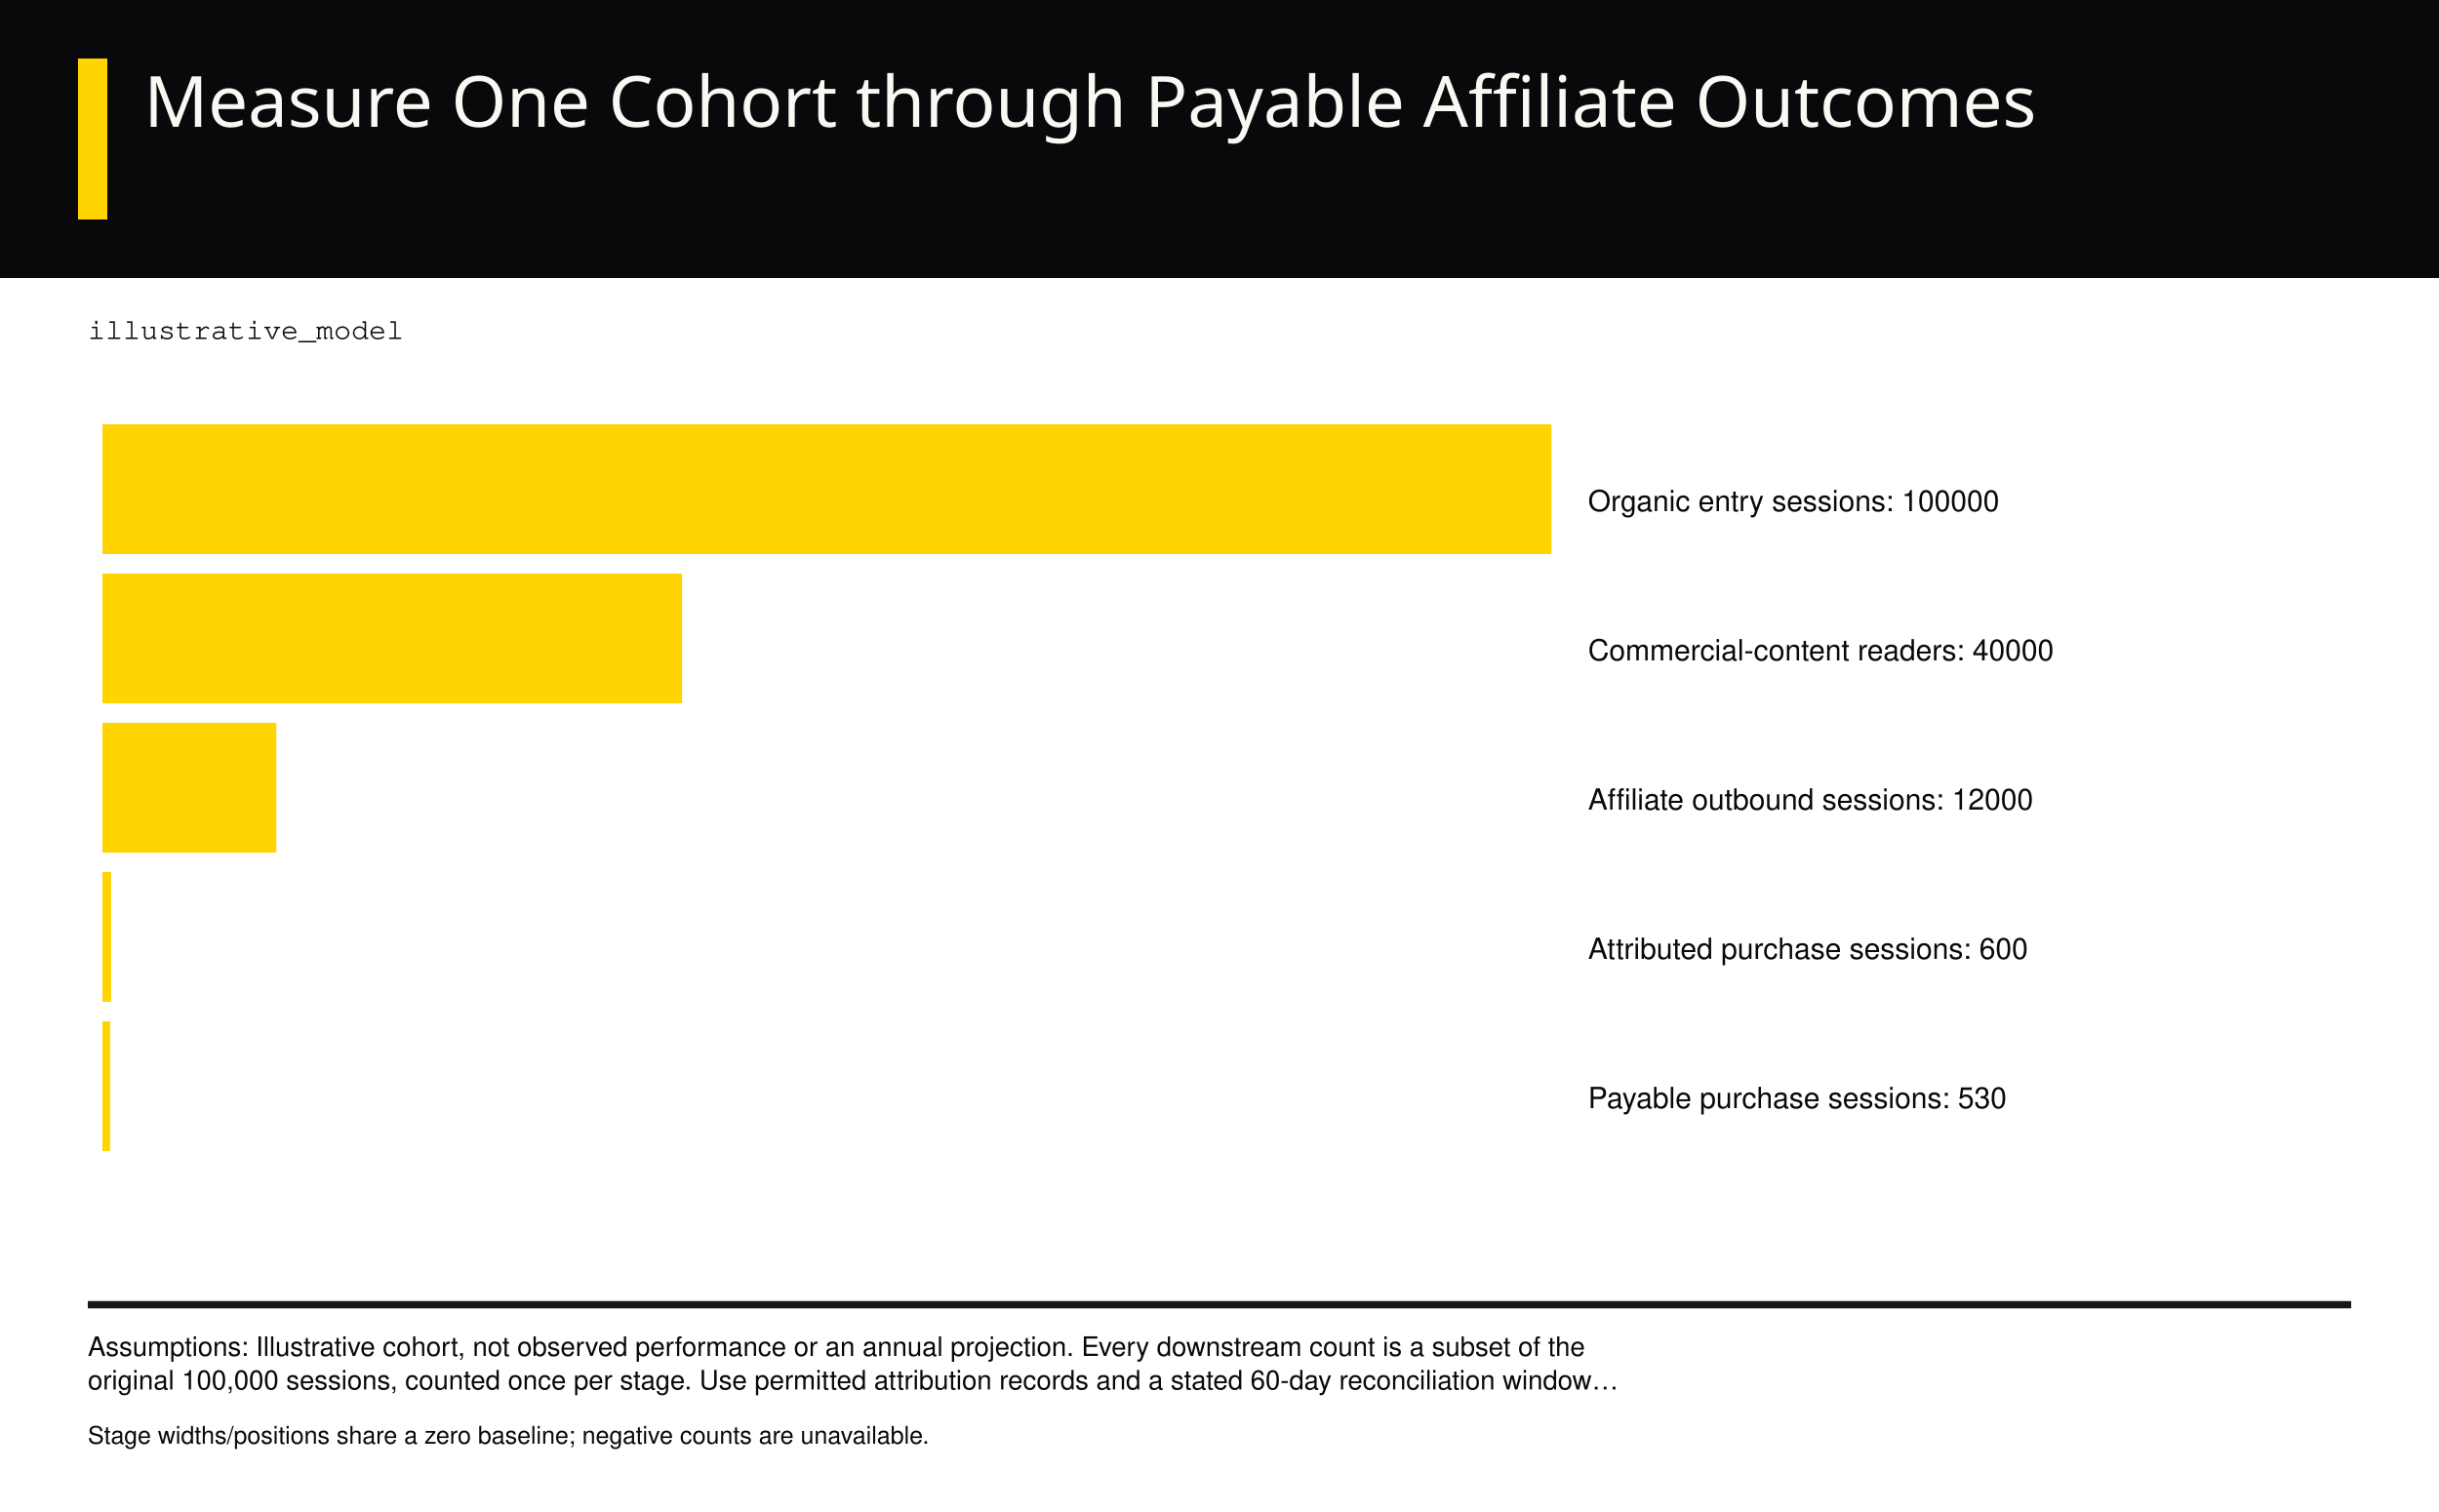
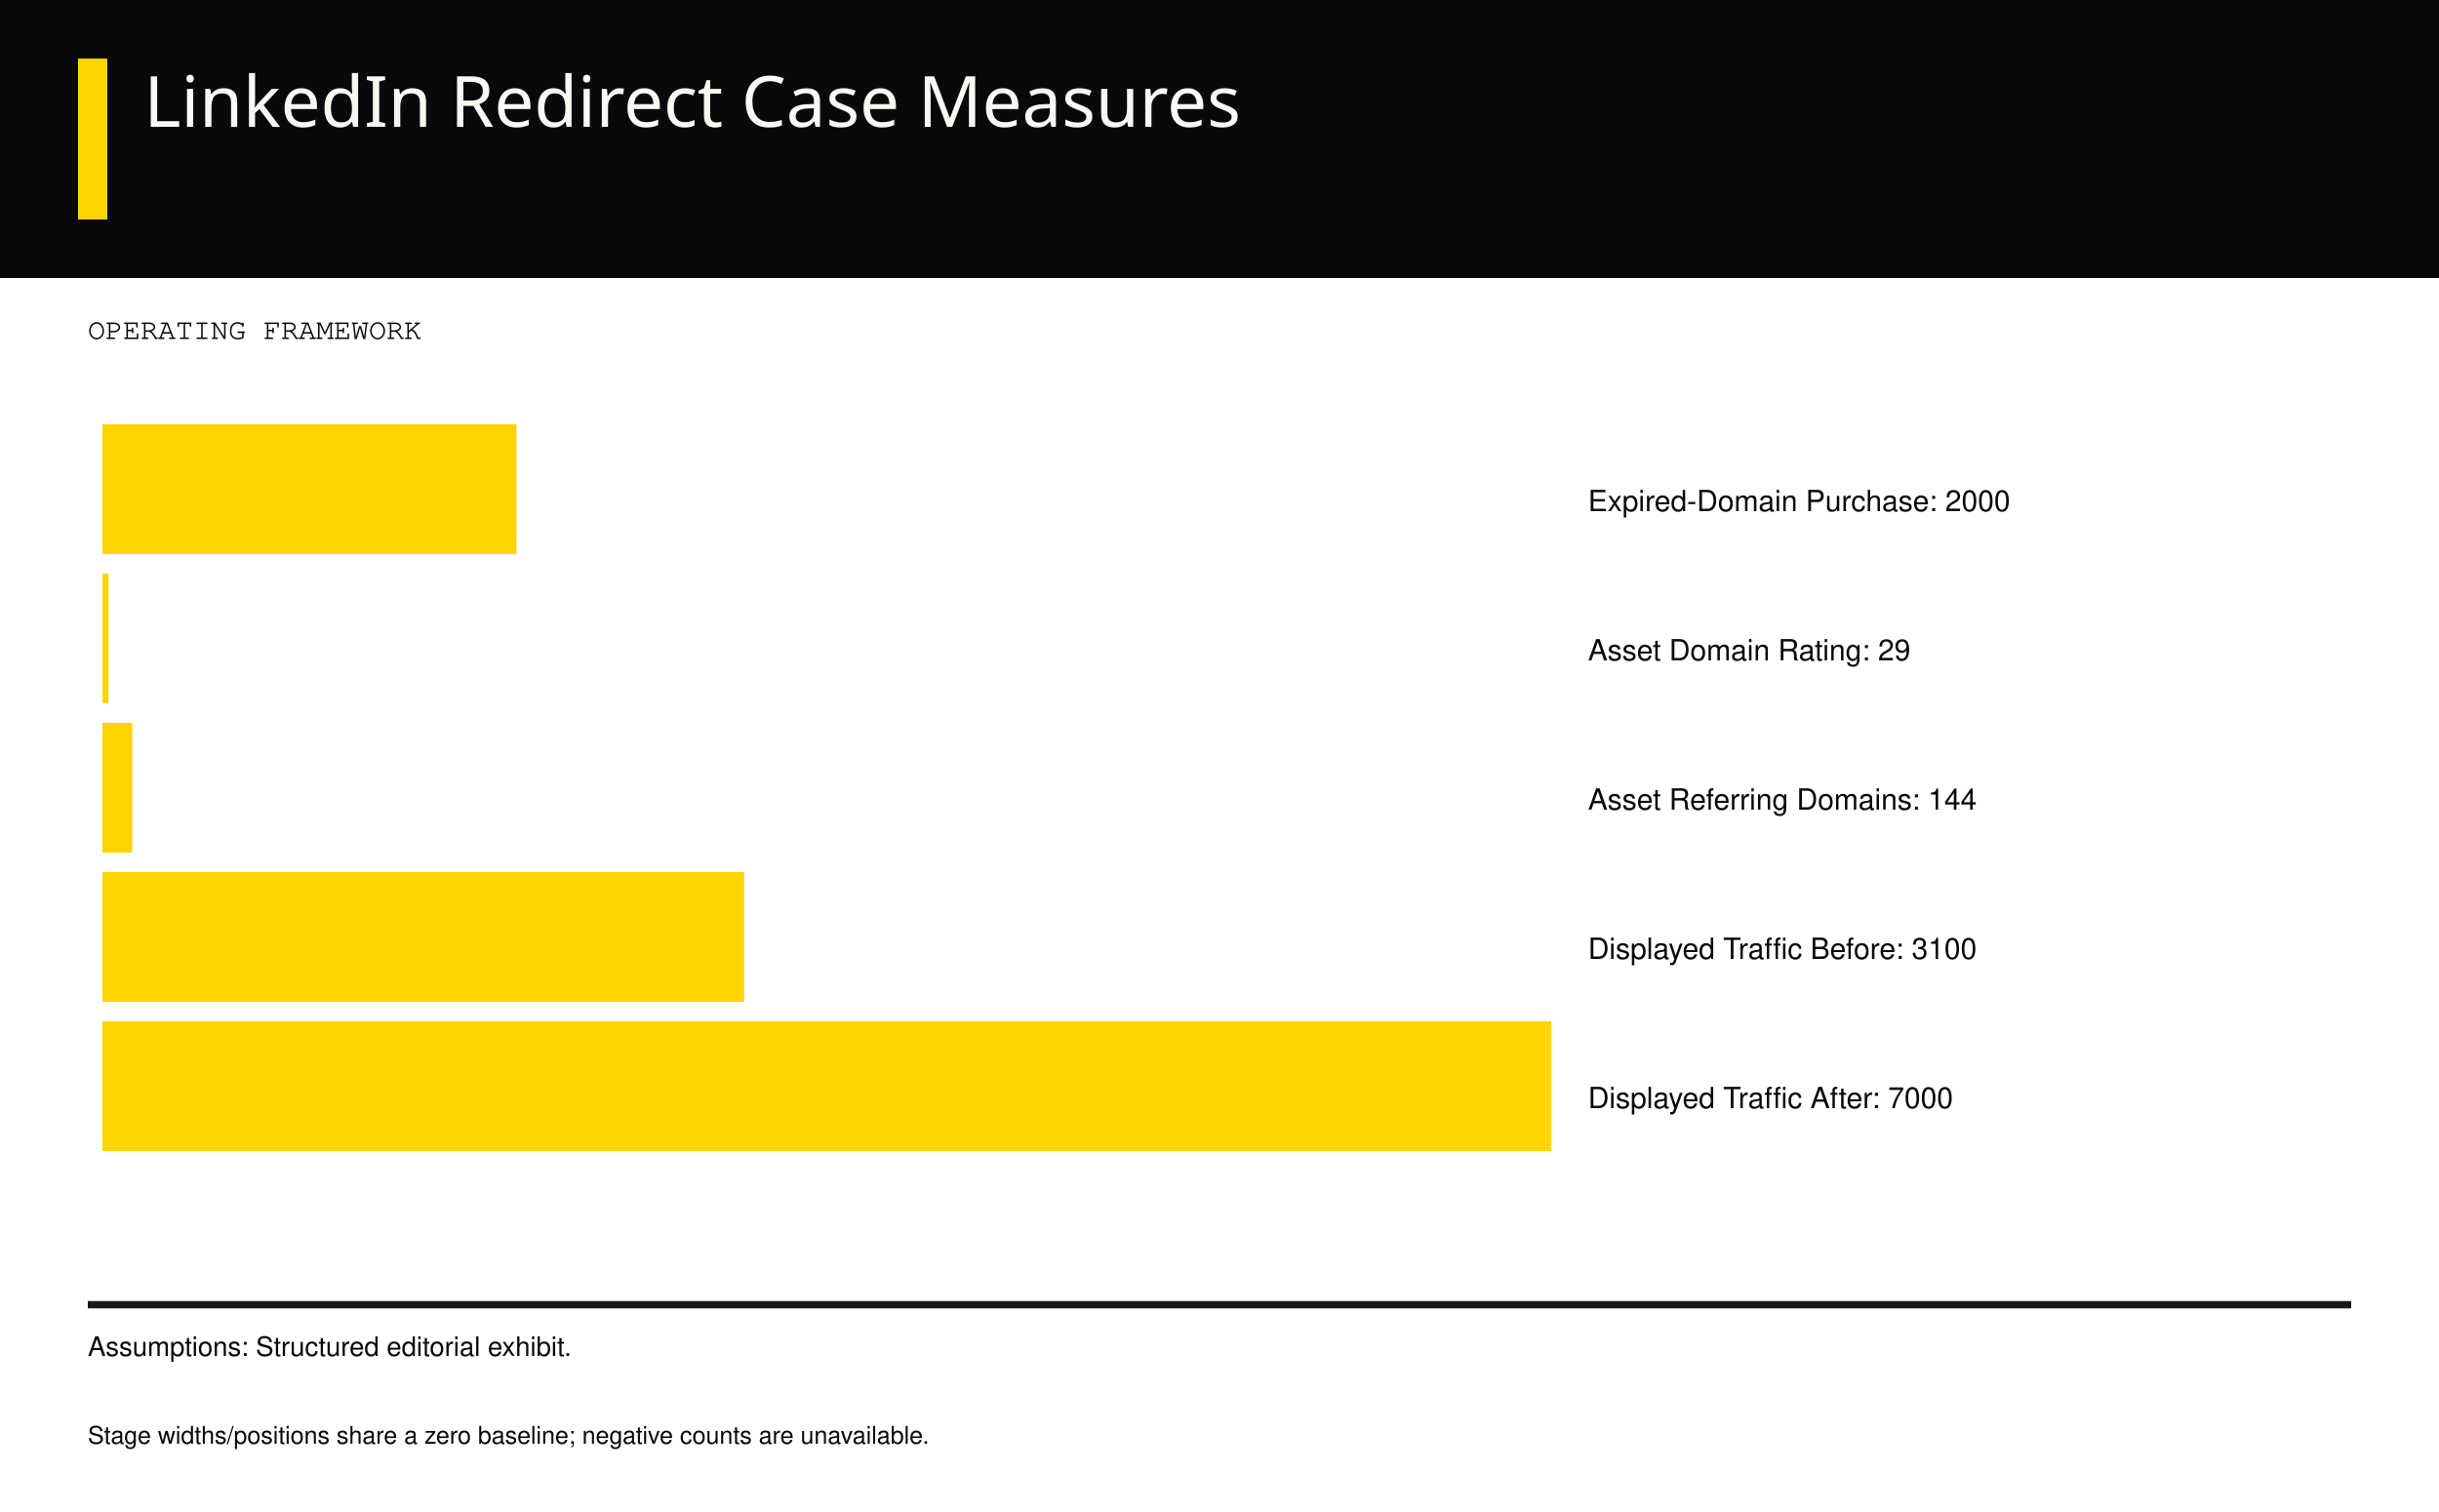
<svg xmlns="http://www.w3.org/2000/svg" viewBox="0 0 1000 620" role="img">
  <rect x="0" y="0" width="1000" height="620" fill="#FFFFFF" stroke="none" stroke-width="1" />
  <rect x="0" y="0" width="1000" height="114" fill="#09090B" stroke="none" stroke-width="1" />
  <rect x="32" y="24" width="12" height="66" fill="#FFD400" stroke="none" stroke-width="1" />
  <text x="59" y="52" font-family="'Arial Narrow', Impact, sans-serif" font-size="29" fill="#FAF8F2" text-anchor="start" style="font-variant-numeric:tabular-nums">
-     <tspan x="59" dy="0">Measure One Cohort through Payable Affiliate Outcomes</tspan>
+     <tspan x="59" dy="0">LinkedIn Redirect Case Measures</tspan>
  </text>
  <text x="36" y="139" font-family="Courier, monospace" font-size="12" fill="#09090B" text-anchor="start" style="font-variant-numeric:tabular-nums">
-     <tspan x="36" dy="0">illustrative_model</tspan>
+     <tspan x="36" dy="0">OPERATING FRAMEWORK</tspan>
  </text>
-   <rect x="42" y="174.0" width="594.1" height="53.2" fill="#FFD400" stroke="none" stroke-width="1" />
+   <rect x="42" y="174.0" width="169.743" height="53.2" fill="#FFD400" stroke="none" stroke-width="1" />
  <text x="651.1" y="209.6" font-family="Helvetica, Arial, sans-serif" font-size="12" fill="#09090B" text-anchor="start" style="font-variant-numeric:tabular-nums">
-     <tspan x="651.1" dy="0">Organic entry sessions: 100000</tspan>
+     <tspan x="651.1" dy="0">Expired-Domain Purchase: 2000</tspan>
  </text>
-   <rect x="42" y="235.2" width="237.64" height="53.2" fill="#FFD400" stroke="none" stroke-width="1" />
+   <rect x="42" y="235.2" width="2.461" height="53.2" fill="#FFD400" stroke="none" stroke-width="1" />
  <text x="651.1" y="270.8" font-family="Helvetica, Arial, sans-serif" font-size="12" fill="#09090B" text-anchor="start" style="font-variant-numeric:tabular-nums">
-     <tspan x="651.1" dy="0">Commercial-content readers: 40000</tspan>
+     <tspan x="651.1" dy="0">Asset Domain Rating: 29</tspan>
  </text>
-   <rect x="42" y="296.4" width="71.292" height="53.2" fill="#FFD400" stroke="none" stroke-width="1" />
+   <rect x="42" y="296.4" width="12.221" height="53.2" fill="#FFD400" stroke="none" stroke-width="1" />
  <text x="651.1" y="332.0" font-family="Helvetica, Arial, sans-serif" font-size="12" fill="#09090B" text-anchor="start" style="font-variant-numeric:tabular-nums">
-     <tspan x="651.1" dy="0">Affiliate outbound sessions: 12000</tspan>
+     <tspan x="651.1" dy="0">Asset Referring Domains: 144</tspan>
  </text>
-   <rect x="42" y="357.6" width="3.565" height="53.2" fill="#FFD400" stroke="none" stroke-width="1" />
+   <rect x="42" y="357.6" width="263.101" height="53.2" fill="#FFD400" stroke="none" stroke-width="1" />
  <text x="651.1" y="393.2" font-family="Helvetica, Arial, sans-serif" font-size="12" fill="#09090B" text-anchor="start" style="font-variant-numeric:tabular-nums">
-     <tspan x="651.1" dy="0">Attributed purchase sessions: 600</tspan>
+     <tspan x="651.1" dy="0">Displayed Traffic Before: 3100</tspan>
  </text>
-   <rect x="42" y="418.8" width="3.149" height="53.2" fill="#FFD400" stroke="none" stroke-width="1" />
+   <rect x="42" y="418.8" width="594.1" height="53.2" fill="#FFD400" stroke="none" stroke-width="1" />
  <text x="651.1" y="454.4" font-family="Helvetica, Arial, sans-serif" font-size="12" fill="#09090B" text-anchor="start" style="font-variant-numeric:tabular-nums">
-     <tspan x="651.1" dy="0">Payable purchase sessions: 530</tspan>
+     <tspan x="651.1" dy="0">Displayed Traffic After: 7000</tspan>
  </text>
  <line x1="36" y1="535" x2="964" y2="535" stroke="#18181B" stroke-width="3" />
  <text x="36" y="556" font-family="Helvetica, Arial, sans-serif" font-size="11" fill="#09090B" text-anchor="start" style="font-variant-numeric:tabular-nums">
-     <tspan x="36" dy="0">Assumptions: Illustrative cohort, not observed performance or an annual projection. Every downstream count is a subset of the</tspan>
-     <tspan x="36" dy="13.75">original 100,000 sessions, counted once per stage. Use permitted attribution records and a stated 60-day reconciliation window…</tspan>
+     <tspan x="36" dy="0">Assumptions: Structured editorial exhibit.</tspan>
  </text>
  <text x="36" y="592" font-family="Helvetica, Arial, sans-serif" font-size="10" fill="#09090B" text-anchor="start" style="font-variant-numeric:tabular-nums">
    <tspan x="36" dy="0">Stage widths/positions share a zero baseline; negative counts are unavailable.</tspan>
  </text>
</svg>
